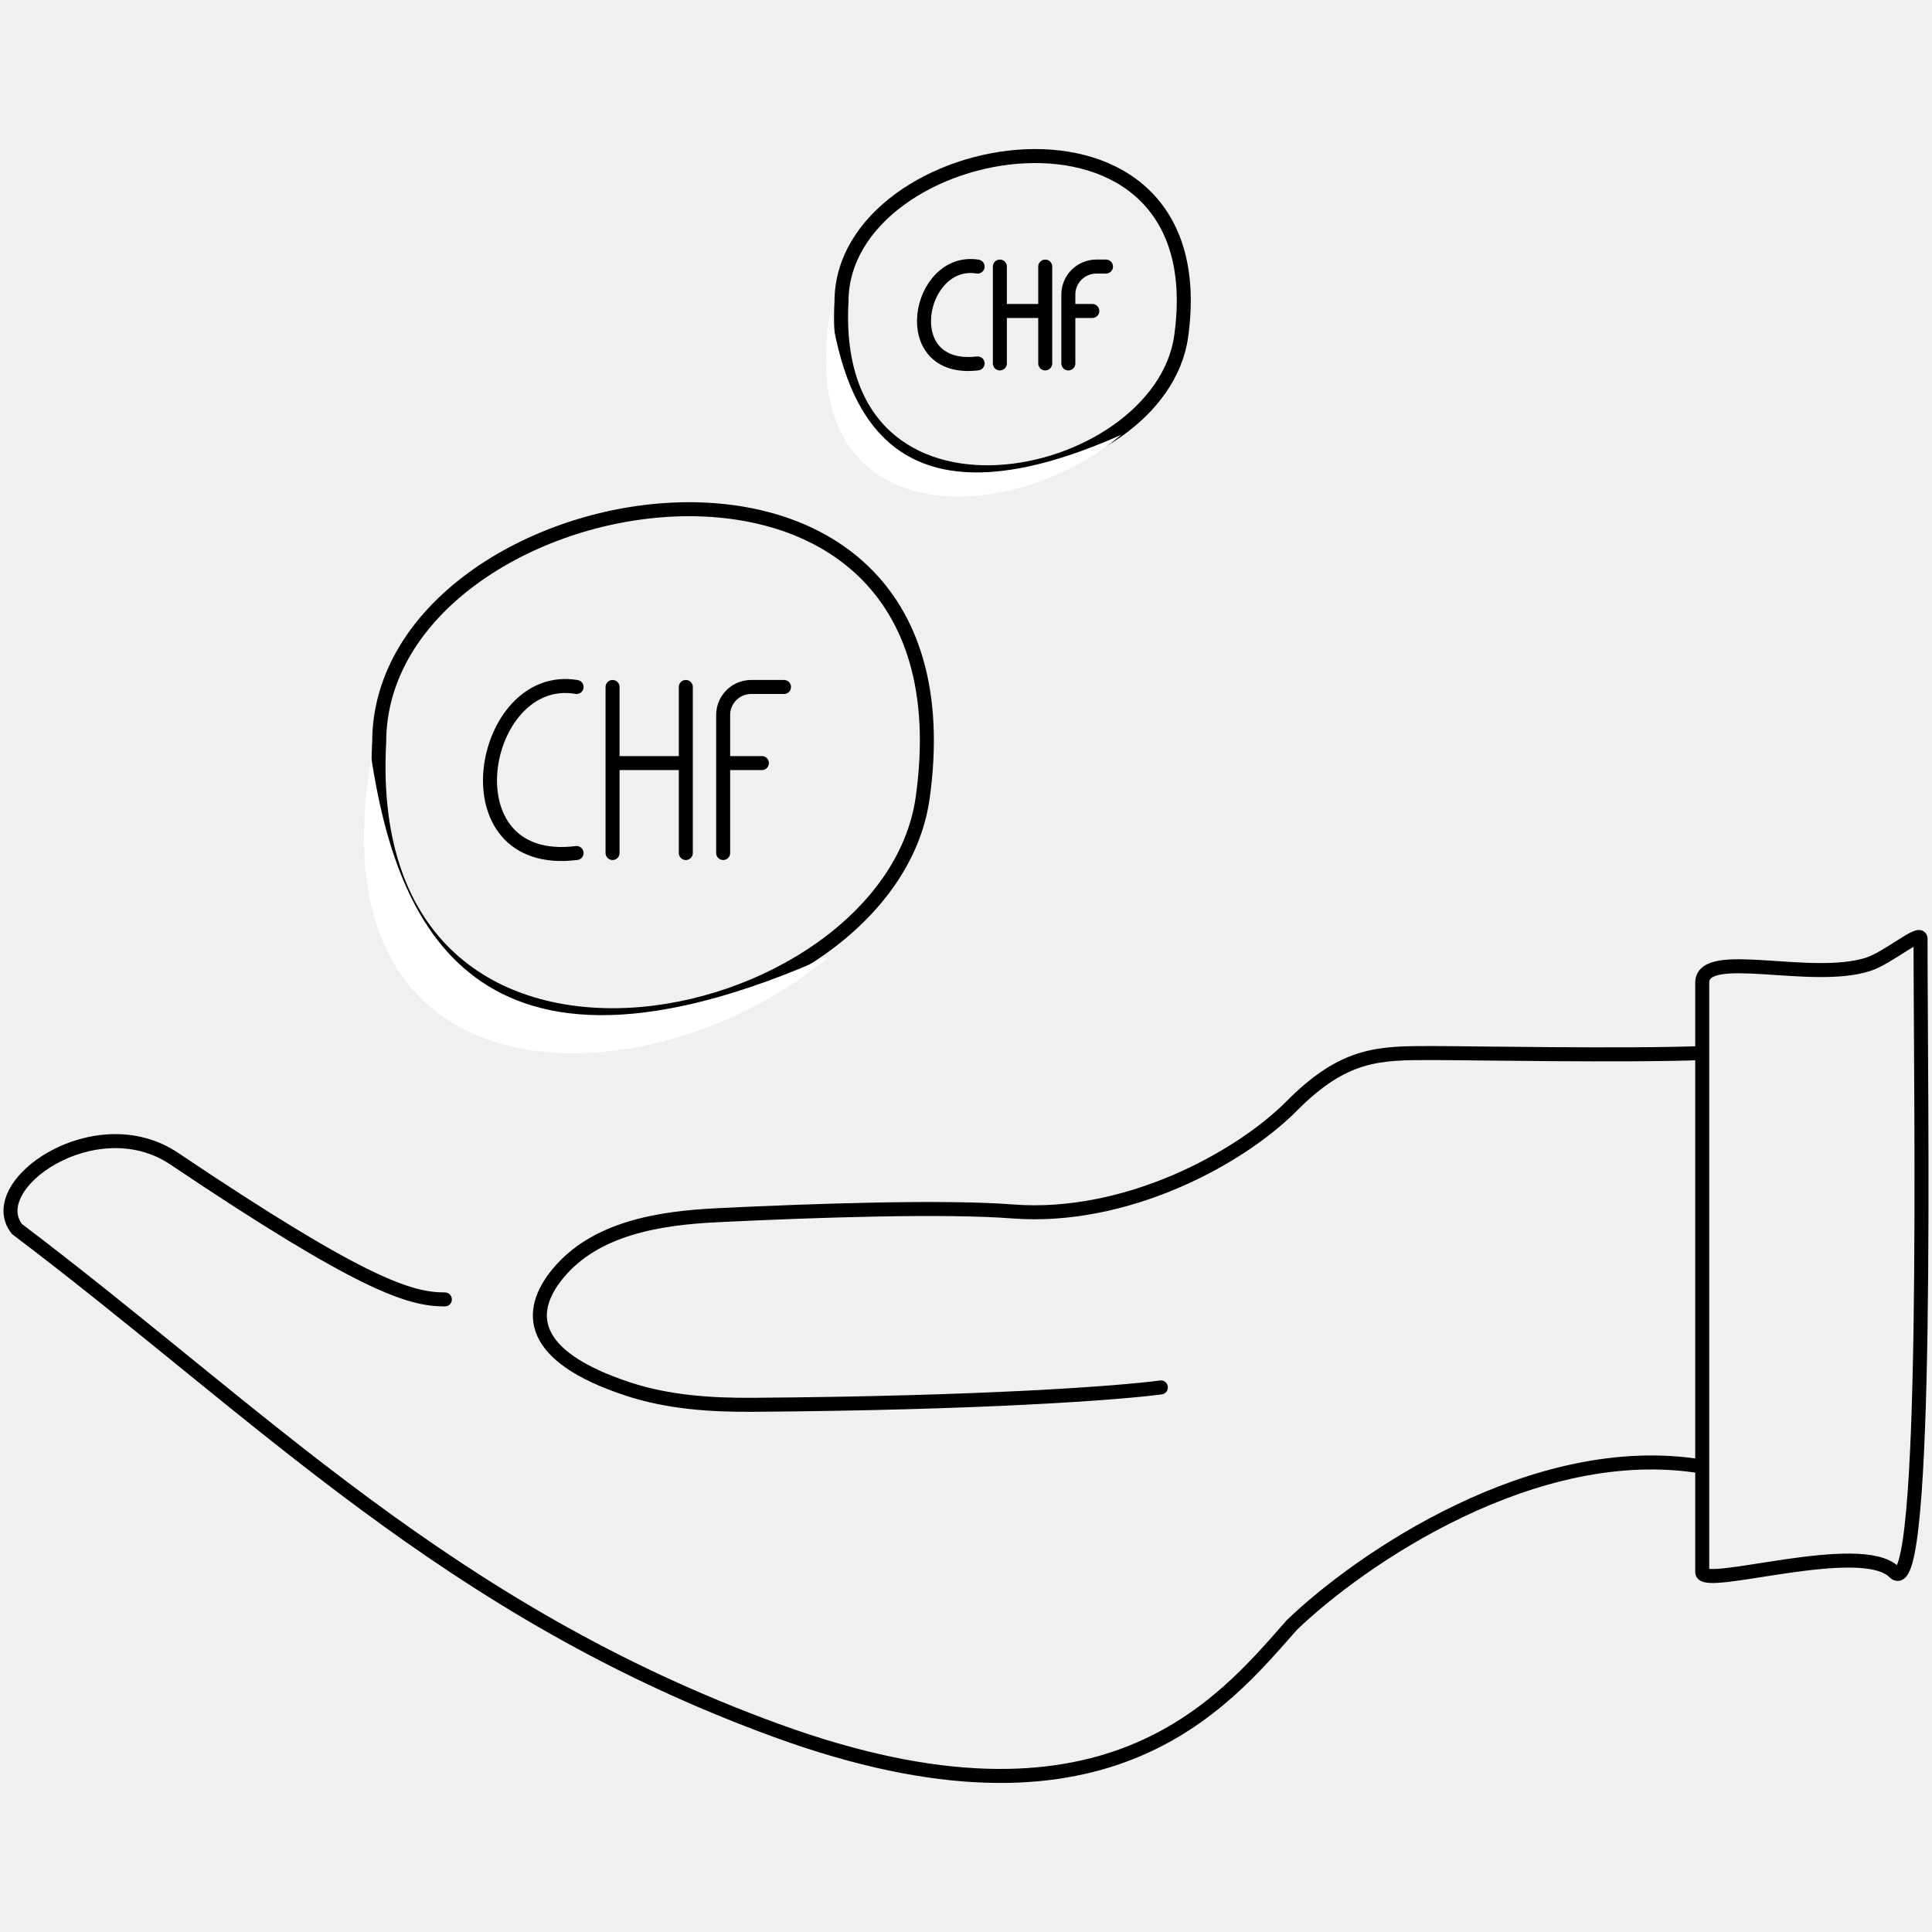
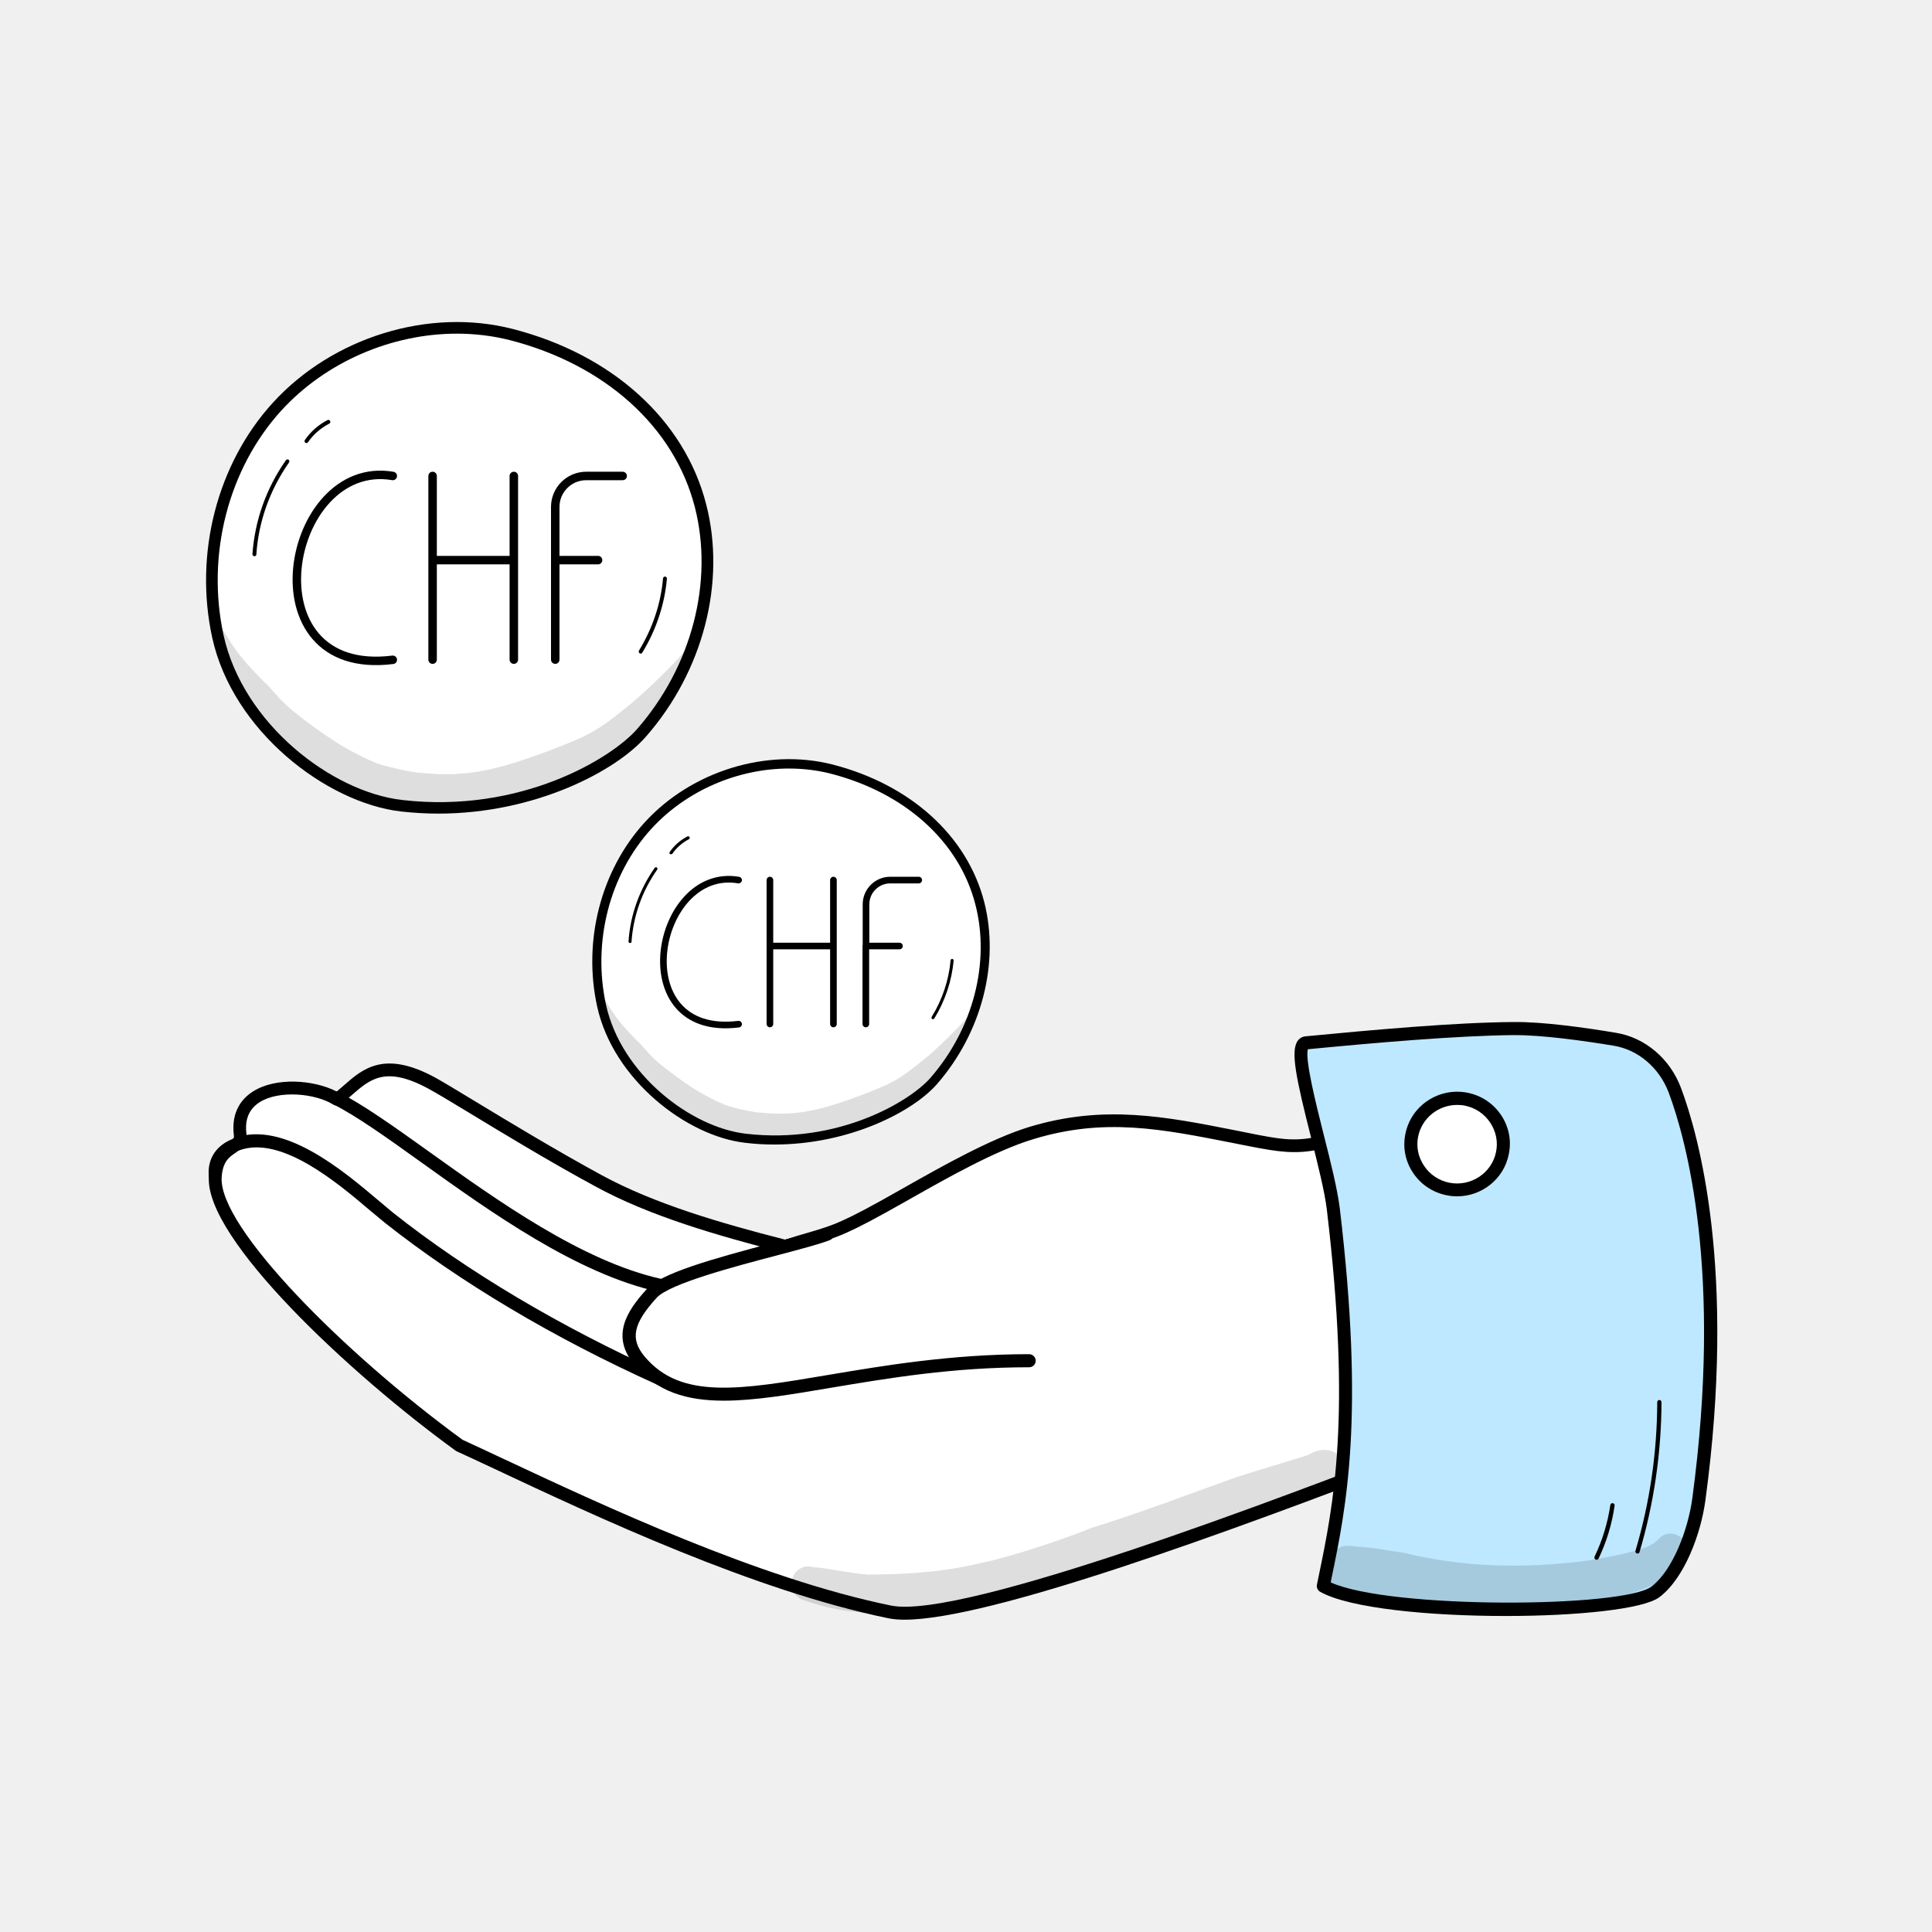
- <svg xmlns="http://www.w3.org/2000/svg" width="130" height="130" viewBox="0 0 138 118" fill="none">
-   <path d="M121.588 65.218C116.183 65.428 104.798 65.218 102.254 65.218C98.511 65.218 96.017 65.218 92.275 68.989C88.532 72.76 80.424 77.16 72.316 76.531C67.504 76.158 58.277 76.454 51.202 76.803C47.026 77.008 42.51 77.743 39.849 80.969C37.63 83.659 37.682 86.859 44.862 89.219C47.715 90.157 50.759 90.364 53.761 90.343C70.429 90.227 80.051 89.487 82.919 89.102M31.776 82.816C29.281 82.816 25.913 81.811 12.441 72.761C6.827 68.989 -1.28 74.647 1.214 77.789C18.678 90.989 32.025 105.066 55.476 113.613C78.927 122.161 87.285 111.728 92.275 106.071C97.056 101.462 109.613 92.747 121.588 94.758M121.588 94.758C121.588 80.177 121.588 65.637 121.588 60.19C121.588 57.676 129.339 60.201 133.439 58.88C134.858 58.422 137.181 56.42 137.181 57.047C137.181 68.57 137.804 104.815 135.31 102.3C132.943 99.915 121.588 103.558 121.588 102.3V94.758Z" stroke="black" stroke-linecap="round" />
-   <path d="M27.085 43.021C27.085 24.009 70.189 16.385 65.906 46.981C63.483 64.285 25.501 72.334 27.085 43.021Z" stroke="black" stroke-linecap="round" />
-   <path d="M26.523 44.146C28.294 55.613 33.609 69.726 59.293 58.259C46.892 68.844 22.094 69.726 26.523 44.146Z" fill="white" />
-   <path d="M60.106 11.551C60.106 -0.331 87.046 -5.096 84.369 14.027C82.855 24.841 59.116 29.872 60.106 11.551Z" stroke="black" stroke-linecap="round" />
-   <path d="M59.331 12.146C60.453 19.388 63.819 28.302 80.085 21.06C72.232 27.744 56.526 28.302 59.331 12.146Z" fill="white" />
-   <path d="M41.185 39.07C34.272 37.884 31.704 52.116 41.185 50.93M43.754 39.07V44.506M43.754 50.93V44.506M48.987 39.07V44.506M48.987 50.93V44.506M43.754 44.506H48.987M51.654 50.93V44.506M56 39.07H53.654C52.55 39.07 51.654 39.966 51.654 41.07V44.506M51.654 44.506H54.42" stroke="black" stroke-linecap="round" />
-   <path d="M69.829 9.041C65.55 8.349 63.959 16.651 69.829 15.959M71.419 9.041V12.212M71.419 15.959V12.212M74.659 9.041V12.212M74.659 15.959V12.212M71.419 12.212H74.659M76.31 15.959V12.212M79 9.041H78.31C77.205 9.041 76.31 9.936 76.31 11.041V12.212M76.31 12.212H78.022" stroke="black" stroke-linecap="round" />
+ <svg xmlns="http://www.w3.org/2000/svg" width="150" height="150" viewBox="0 0 150 150" fill="none">
+   <g clip-path="url(#clip0_795_23031)">
+     <path d="M64.543 59.723C59.459 58.419 53.743 60.355 50.309 64.115C46.873 67.876 45.637 73.242 46.709 78.101C47.931 83.645 53.537 87.886 57.879 88.394C64.914 89.218 70.699 86.006 72.485 83.961C75.796 80.173 77.294 74.93 76.071 70.154C74.848 65.378 70.767 61.315 64.543 59.723Z" fill="white" />
+     <path d="M60.119 88.861C59.377 88.861 58.608 88.82 57.838 88.724C53.304 88.203 47.616 83.824 46.365 78.156C45.239 73.05 46.654 67.574 50.048 63.855C53.689 59.861 59.542 58.063 64.626 59.353C70.685 60.904 75.096 64.898 76.415 70.031C77.624 74.766 76.222 80.174 72.76 84.154C70.919 86.281 65.986 88.861 60.119 88.861ZM61.246 59.669C57.302 59.669 53.29 61.371 50.57 64.349C47.327 67.904 45.981 73.133 47.052 78.019C48.234 83.385 53.62 87.53 57.921 88.024C65.148 88.861 70.671 85.471 72.224 83.701C75.549 79.899 76.896 74.739 75.728 70.223C74.478 65.337 70.259 61.535 64.447 60.053C63.403 59.792 62.331 59.669 61.246 59.669Z" fill="black" />
+     <g opacity="0.129">
+       <path d="M74.038 82.068C74.478 81.217 74.876 80.352 75.233 79.46C75.385 79.062 75.549 78.664 75.673 78.252C74.739 79.611 72.375 81.739 71.95 82.082C69.6 84.017 69.133 84.14 66.797 85.06C63.884 86.13 61.96 86.679 59.116 86.391C58.594 86.405 56.492 85.925 56.148 85.719C55.791 85.582 54.802 85.101 53.909 84.552C52.974 83.948 52.081 83.289 51.216 82.59C50.707 82.164 50.254 81.67 49.814 81.148C49.127 80.476 48.44 79.776 47.849 78.98C47.822 78.939 47.836 78.952 47.877 79.021C47.451 78.472 46.901 77.443 46.558 77.058C46.709 76.537 46.558 75.919 46.132 75.576C46.187 76.455 46.31 77.319 46.489 78.17C46.585 78.403 46.681 78.623 46.778 78.856C46.874 79.076 46.97 79.282 47.08 79.501C47.341 79.982 47.602 80.462 47.863 80.942C48.674 82.287 49.636 83.523 50.666 84.621C51.683 85.472 52.782 86.213 53.922 86.858C54.912 87.379 55.928 87.901 57.028 88.066C58.924 88.477 60.861 88.573 62.771 88.299C63.774 88.148 64.777 87.97 65.78 87.722C65.835 87.626 65.918 87.558 66.041 87.517C68.542 86.707 70.768 85.17 72.746 83.358C73.214 82.96 73.639 82.521 74.038 82.068Z" fill="black" />
+     </g>
+     <path d="M48.92 73.215C48.852 73.215 48.797 73.16 48.797 73.092C48.934 71.061 49.635 69.084 50.83 67.382C50.872 67.328 50.94 67.314 50.995 67.355C51.05 67.396 51.064 67.465 51.023 67.52C49.855 69.18 49.168 71.116 49.031 73.119C49.044 73.16 48.989 73.215 48.92 73.215Z" fill="black" />
+     <path d="M52.095 66.325C52.067 66.325 52.053 66.325 52.026 66.311C51.971 66.27 51.957 66.202 51.999 66.147C52.342 65.639 52.823 65.227 53.373 64.939C53.428 64.912 53.496 64.925 53.538 64.994C53.565 65.049 53.551 65.118 53.483 65.159C52.96 65.433 52.521 65.817 52.191 66.298C52.163 66.311 52.136 66.325 52.095 66.325Z" fill="black" />
+     <path d="M72.43 79.13C72.403 79.13 72.389 79.13 72.375 79.117C72.32 79.089 72.307 79.007 72.334 78.952C73.159 77.621 73.667 76.097 73.804 74.56C73.804 74.491 73.873 74.45 73.928 74.45C73.997 74.45 74.038 74.519 74.038 74.574C73.9 76.152 73.378 77.703 72.54 79.075C72.499 79.117 72.472 79.13 72.43 79.13Z" fill="black" />
+     <path d="M50.9 110.89C50.144 110.89 49.388 110.862 48.619 110.78C46.173 110.546 44.483 109.833 43.452 108.611C41.652 106.443 42.477 103.3 44.167 101.447C45.28 100.225 49.141 99.141 54.06 97.837C55.791 97.384 57.275 96.986 57.989 96.712C58.251 96.602 58.553 96.739 58.649 97C58.759 97.261 58.621 97.563 58.36 97.659C57.591 97.961 56.08 98.359 54.321 98.826C50.982 99.704 45.926 101.035 44.923 102.133C43.494 103.684 42.848 106.292 44.236 107.952C45.074 108.968 46.544 109.558 48.715 109.764C53.263 110.203 57.88 109.146 62.331 108.117C63.197 107.925 64.062 107.719 64.914 107.541C70.136 106.402 76.195 105.551 81.54 107.788C81.801 107.898 81.925 108.199 81.815 108.46C81.705 108.721 81.403 108.845 81.141 108.735C76.058 106.607 70.191 107.445 65.134 108.556C64.282 108.748 63.417 108.941 62.565 109.133C58.759 109.997 54.843 110.89 50.9 110.89Z" fill="black" />
+     <path d="M42.82 105.317C42.779 105.317 42.752 105.317 42.711 105.304C41.776 105.098 41.034 104.974 40.388 104.865C36.802 104.233 36.706 104.11 31.018 97.33C30.056 96.177 28.929 94.832 27.583 93.253C24.546 89.671 20.41 88.477 18.308 89.41C17.731 89.671 17.072 90.22 17.236 91.346C17.278 91.62 17.085 91.881 16.81 91.922C16.536 91.963 16.274 91.771 16.233 91.497C16.041 90.152 16.645 89.054 17.91 88.491C20.397 87.379 25 88.601 28.38 92.608C29.712 94.187 30.853 95.546 31.815 96.698C37.366 103.327 37.366 103.327 40.567 103.89C41.199 104 41.982 104.137 42.93 104.343C43.205 104.398 43.384 104.672 43.315 104.947C43.26 105.153 43.054 105.317 42.82 105.317Z" fill="black" />
+     <path d="M48.88 100.321C48.797 100.321 48.701 100.294 48.633 100.253C47.094 99.374 45.239 98.784 43.274 98.166C39.894 97.096 36.06 95.888 33.12 92.855C32.254 91.963 31.636 91.18 31.045 90.426C29.822 88.875 28.764 87.53 25.906 85.773C25.673 85.622 25.59 85.306 25.741 85.073C25.893 84.84 26.209 84.757 26.442 84.908C29.451 86.761 30.605 88.243 31.842 89.794C32.419 90.522 33.024 91.29 33.848 92.141C36.61 94.982 40.155 96.108 43.576 97.192C45.596 97.837 47.506 98.427 49.141 99.361C49.388 99.498 49.471 99.813 49.333 100.06C49.237 100.225 49.058 100.321 48.88 100.321Z" fill="black" />
+     <path d="M127.555 84.099C120.987 84.895 115.945 82.164 110.188 85.28C102.397 89.479 101.119 89.287 97.19 88.519C91.034 87.325 86.17 86.117 80.056 87.97C76.895 88.93 72.911 91.236 70.053 92.842C64.365 96.054 64.735 95.532 60.943 96.767C56.244 95.559 50.789 94.036 46.434 91.675C40.828 88.629 35.208 85.033 33.559 84.127C29.176 81.739 27.981 83.976 26.153 85.348C23.845 83.921 18.129 83.88 18.637 88.093C18.788 89.37 16.879 88.793 16.714 91.401C16.425 95.752 27.019 105.922 35.648 112.221C43.809 116.009 57.398 122.762 69.064 125.15C74.45 126.248 96.558 117.944 109.982 112.784C117.841 109.765 120.74 113.731 128.627 110.382C131.457 107.816 134.027 83.317 127.555 84.099Z" fill="white" />
+     <path d="M70.218 125.753C69.737 125.753 69.325 125.712 68.981 125.644C58.553 123.503 46.406 117.807 38.368 114.032C37.338 113.552 36.362 113.085 35.442 112.674C35.414 112.66 35.387 112.646 35.359 112.619C27.212 106.703 15.903 96.177 16.219 91.373C16.329 89.63 17.181 89.067 17.744 88.683C18.157 88.409 18.184 88.354 18.157 88.161C17.923 86.267 18.83 85.252 19.641 84.744C21.413 83.605 24.381 83.838 26.14 84.744C26.332 84.593 26.511 84.428 26.703 84.264C28.173 82.974 29.85 81.505 33.834 83.687C34.425 84.017 35.524 84.675 36.898 85.513C39.509 87.091 43.081 89.259 46.709 91.236C50.817 93.473 55.969 94.969 60.957 96.245C61.713 95.998 62.29 95.834 62.812 95.683C64.722 95.12 65.436 94.914 69.833 92.416L70.342 92.128C73.117 90.563 76.909 88.409 79.932 87.489C85.703 85.746 90.443 86.679 95.926 87.763C96.379 87.859 96.833 87.942 97.3 88.038C101.106 88.779 102.246 88.999 109.954 84.84C113.637 82.85 117.017 83.166 120.603 83.495C122.788 83.701 125.041 83.907 127.5 83.605C128.476 83.481 129.836 83.797 130.826 85.924C133.587 91.949 131.444 108.543 128.998 110.766C128.957 110.807 128.902 110.835 128.861 110.862C124.711 112.619 121.867 112.413 119.119 112.207C116.453 112.015 113.939 111.823 110.202 113.264C94.84 119.166 76.799 125.753 70.218 125.753ZM35.909 111.782C36.802 112.193 37.778 112.646 38.794 113.127C46.791 116.873 58.869 122.542 69.174 124.655C74.739 125.795 100.213 115.995 109.803 112.303C113.76 110.78 116.508 110.986 119.16 111.178C121.895 111.384 124.478 111.562 128.352 109.943C130.468 107.774 132.392 91.785 129.891 86.336C129.012 84.428 127.968 84.566 127.624 84.607L127.569 84.099L127.624 84.607C125.055 84.922 122.746 84.703 120.507 84.497C116.934 84.168 113.857 83.879 110.435 85.718C102.727 89.877 101.312 89.836 97.094 89.012C96.626 88.916 96.159 88.834 95.706 88.738C90.127 87.64 85.731 86.761 80.207 88.45C77.294 89.328 73.543 91.455 70.823 92.993L70.314 93.281C65.807 95.834 65.065 96.053 63.073 96.63C62.537 96.794 61.919 96.973 61.108 97.234C61.012 97.261 60.916 97.261 60.82 97.247C55.736 95.943 50.432 94.42 46.2 92.1C42.559 90.124 38.973 87.942 36.349 86.35C34.975 85.513 33.889 84.868 33.312 84.552C29.946 82.713 28.737 83.783 27.335 85.005C27.06 85.252 26.772 85.499 26.456 85.732C26.291 85.856 26.057 85.869 25.879 85.76C24.463 84.881 21.647 84.621 20.149 85.581C19.338 86.103 18.995 86.912 19.132 88.01C19.242 88.861 18.679 89.232 18.28 89.507C17.799 89.836 17.291 90.165 17.209 91.414C16.975 95.271 26.676 105.043 35.909 111.782Z" fill="black" />
+     <path d="M56.203 108.748C53.317 108.748 51.009 108.062 49.264 105.975C47.409 103.752 48.632 101.817 50.226 100.074C51.339 98.852 55.2 97.768 60.119 96.464C61.85 96.011 63.334 95.613 64.048 95.339C64.309 95.229 64.612 95.366 64.708 95.627C64.818 95.888 64.68 96.19 64.419 96.286C63.65 96.588 62.139 96.986 60.38 97.453C57.041 98.331 51.985 99.662 50.982 100.76C49.154 102.764 48.907 103.958 50.047 105.317C52.85 108.679 57.426 107.911 64.337 106.744C68.583 106.03 73.859 105.138 79.904 105.138C80.179 105.138 80.413 105.372 80.413 105.646C80.413 105.934 80.179 106.154 79.904 106.154C73.955 106.154 68.94 107.005 64.516 107.746C61.355 108.281 58.58 108.748 56.203 108.748Z" fill="black" />
+     <path d="M101.395 80.969C106.011 80.516 112.881 79.899 117.539 79.858C119.765 79.844 123.008 80.297 125.385 80.681C127.473 81.024 129.26 82.534 130.043 84.661C131.939 89.767 134.096 100.211 131.898 116.407C131.582 118.699 130.441 122.116 128.545 123.585C126.127 125.437 106.904 125.506 102.741 123.145C103.882 117.601 105.544 110.725 103.524 93.871C103.071 90.014 99.952 81.107 101.395 80.969Z" fill="#BEE8FF" />
+     <path d="M116.893 125.465C111.013 125.465 104.774 124.875 102.494 123.584C102.301 123.475 102.205 123.255 102.246 123.035L102.384 122.363C103.524 116.859 104.939 110.011 103.016 93.925C102.851 92.525 102.315 90.398 101.793 88.326C100.625 83.714 100.185 81.614 100.749 80.818C100.886 80.612 101.106 80.489 101.339 80.462C106.492 79.967 112.991 79.377 117.525 79.35C119.806 79.322 123.09 79.789 125.467 80.187C127.734 80.558 129.672 82.204 130.523 84.496C131.897 88.175 134.824 98.66 132.406 116.489C132.062 119.055 130.798 122.514 128.847 123.996C127.611 124.943 122.417 125.465 116.893 125.465ZM103.318 122.857C107.907 124.943 126.044 124.847 128.229 123.173C129.864 121.924 131.059 118.781 131.389 116.338C133.766 98.729 130.908 88.449 129.562 84.84C128.833 82.904 127.198 81.505 125.288 81.189C122.966 80.805 119.737 80.352 117.525 80.365C113.06 80.407 106.657 80.969 101.546 81.463C101.298 82.218 102.178 85.732 102.768 88.079C103.304 90.179 103.84 92.347 104.019 93.802C105.956 110.052 104.527 116.997 103.373 122.569L103.318 122.857Z" fill="black" />
+     <path d="M113.843 85.348C111.906 84.963 110.01 86.212 109.611 88.134C109.227 90.055 110.477 91.936 112.428 92.32C114.366 92.704 116.262 91.455 116.66 89.534C117.045 87.599 115.781 85.732 113.843 85.348Z" fill="white" />
+     <path d="M113.129 92.883C112.868 92.883 112.593 92.855 112.318 92.8C111.233 92.581 110.312 91.963 109.708 91.057C109.103 90.152 108.897 89.081 109.117 88.024C109.557 85.828 111.727 84.401 113.94 84.84C115.025 85.06 115.946 85.677 116.55 86.583C117.155 87.489 117.361 88.559 117.141 89.616C116.756 91.552 115.039 92.883 113.129 92.883ZM113.129 85.787C111.686 85.787 110.408 86.789 110.106 88.23C109.941 89.026 110.106 89.822 110.56 90.508C111.013 91.195 111.714 91.661 112.524 91.826C114.187 92.155 115.822 91.085 116.152 89.438C116.317 88.642 116.152 87.846 115.698 87.16C115.245 86.473 114.544 86.007 113.734 85.842C113.541 85.801 113.335 85.787 113.129 85.787Z" fill="black" />
+     <path d="M127.143 120.62C127.129 120.62 127.115 120.62 127.088 120.606C126.992 120.579 126.951 120.483 126.978 120.401C128.091 116.667 128.654 112.783 128.668 108.858C128.668 108.762 128.751 108.693 128.833 108.693C128.929 108.693 128.998 108.776 128.998 108.858C128.984 112.824 128.407 116.736 127.294 120.497C127.28 120.565 127.212 120.62 127.143 120.62Z" fill="black" />
+     <path d="M123.955 121.1C123.928 121.1 123.9 121.1 123.887 121.086C123.804 121.045 123.763 120.949 123.804 120.853C124.409 119.59 124.821 118.245 125.027 116.845C125.041 116.749 125.123 116.694 125.219 116.708C125.316 116.722 125.371 116.804 125.357 116.9C125.151 118.341 124.725 119.728 124.107 121.018C124.079 121.059 124.024 121.1 123.955 121.1Z" fill="black" />
+     <path d="M51.216 107.541C51.147 107.541 51.078 107.527 51.01 107.499C42.999 103.89 35.703 99.539 29.905 94.955C29.589 94.694 29.204 94.379 28.778 94.022C26.181 91.812 21.812 88.12 18.569 89.314C18.308 89.41 18.006 89.273 17.91 89.012C17.814 88.751 17.951 88.45 18.212 88.353C22.018 86.967 26.648 90.892 29.424 93.239C29.85 93.596 30.221 93.912 30.523 94.159C36.253 98.702 43.48 102.998 51.408 106.58C51.669 106.69 51.779 106.992 51.669 107.252C51.6 107.431 51.422 107.541 51.216 107.541Z" fill="black" />
+     <path d="M51.215 100.307C51.174 100.307 51.147 100.307 51.106 100.293C44.758 98.88 38.094 94.103 32.749 90.274C30.015 88.312 27.651 86.624 25.81 85.704C25.563 85.58 25.453 85.278 25.576 85.018C25.7 84.771 26.002 84.661 26.263 84.784C28.173 85.745 30.578 87.461 33.34 89.437C38.616 93.211 45.184 97.919 51.325 99.291C51.6 99.346 51.779 99.621 51.71 99.895C51.669 100.156 51.449 100.307 51.215 100.307Z" fill="black" />
+     <g opacity="0.129">
+       <path d="M128.792 119.468C128.71 119.55 128.545 119.687 128.435 119.797C128.312 119.879 128.133 119.962 128.037 120.017C127.803 120.113 127.721 120.168 128.092 119.989C127.02 120.552 123.544 121.169 122.307 121.279C117.251 121.842 113.033 121.526 109.007 120.566C107.207 120.277 106.547 120.168 105.75 120.099C105.16 120.113 104.527 119.852 103.992 120.168C102.453 120.758 102.618 123.242 104.198 123.654C107.399 124.395 108.141 124.257 111.164 124.614C115.341 125.067 119.559 125.122 123.709 124.395C126.278 124.024 129.287 122.885 129.864 122.048C130.386 121.636 131.046 121.197 131.018 120.428C131.06 119.248 129.562 118.603 128.792 119.468Z" fill="black" />
+     </g>
+     <g opacity="0.129">
+       <path d="M63.279 121.69C63.265 121.69 63.252 121.69 63.238 121.69C63.265 121.676 63.265 121.69 63.279 121.69Z" fill="black" />
+     </g>
+     <g opacity="0.129">
+       <path d="M104.225 113.373C103.689 112.385 102.439 112.398 101.601 112.947C101.587 112.947 101.573 112.961 101.559 112.961C101.559 112.961 101.546 112.961 101.532 112.975C99.663 113.579 97.781 114.1 95.912 114.718C93.425 115.596 88.506 117.477 84.687 118.643C83.464 119.178 79.163 120.688 76.511 121.278C73.365 122.019 71.125 122.212 67.36 122.253C66.247 122.184 63.925 121.704 63.293 121.69C63.389 121.704 63.376 121.704 63.293 121.69C63.293 121.69 63.293 121.69 63.279 121.69C63.211 121.676 63.156 121.663 63.087 121.663C63.17 121.676 63.211 121.676 63.266 121.69C63.211 121.676 63.156 121.676 63.073 121.663C62.744 121.567 62.386 121.621 62.098 121.8C61.15 122.335 61.342 123.968 62.4 124.229C64.022 124.819 65.712 125.149 67.429 125.217C69.009 125.327 70.589 125.341 72.156 125.08C72.032 125.094 71.894 125.121 71.771 125.135C76.25 124.778 80.51 123.31 84.783 121.951C86.047 121.704 89.798 120.331 92.285 119.494C95.349 118.52 98.399 117.518 101.395 116.365C101.642 116.255 102.37 116.049 102.384 116.008C102.411 116.008 102.425 116.008 102.453 116.008C103.772 115.953 104.939 114.814 104.225 113.373Z" fill="black" />
+     </g>
+     <path d="M57.344 68.329C50.817 67.218 48.399 80.627 57.344 79.515M59.776 68.329V73.448M59.776 79.501V73.448M64.708 68.329V73.448M64.708 79.501V73.448M59.776 73.448H64.708M67.223 79.501V73.448M71.331 68.329H69.119C68.075 68.329 67.237 69.18 67.237 70.21V73.448M67.223 73.448H69.833" stroke="black" stroke-width="0.515" stroke-linecap="round" />
+     <path d="M39.675 25.974C33.189 24.313 25.893 26.77 21.51 31.574C17.127 36.377 15.561 43.212 16.921 49.429C18.474 56.511 25.646 61.919 31.169 62.564C40.155 63.607 47.52 59.531 49.815 56.896C54.033 52.065 55.956 45.367 54.39 39.287C52.837 33.179 47.63 27.991 39.675 25.974Z" fill="white" />
+     <path d="M34.041 63.168C33.093 63.168 32.117 63.113 31.128 63.003C25.344 62.331 18.075 56.758 16.481 49.526C15.052 43.006 16.852 36.02 21.18 31.272C25.825 26.18 33.299 23.874 39.784 25.535C47.52 27.511 53.154 32.603 54.83 39.163C56.383 45.202 54.596 52.12 50.158 57.184C47.822 59.874 41.529 63.168 34.041 63.168ZM35.47 25.905C30.441 25.905 25.316 28.074 21.84 31.876C17.718 36.405 16 43.089 17.361 49.333C18.872 56.182 25.742 61.48 31.224 62.111C40.444 63.182 47.506 58.858 49.471 56.594C53.717 51.735 55.421 45.147 53.95 39.383C52.357 33.152 46.971 28.294 39.551 26.399C38.232 26.07 36.858 25.905 35.47 25.905Z" fill="black" />
+     <g opacity="0.129">
+       <path d="M51.807 54.48C52.37 53.396 52.879 52.284 53.332 51.159C53.524 50.665 53.73 50.143 53.895 49.621C52.7 51.351 49.677 54.068 49.141 54.508C46.146 56.992 45.541 57.143 42.574 58.309C38.864 59.682 36.404 60.382 32.777 60.011C32.117 60.025 29.424 59.407 28.985 59.146C28.531 58.968 27.267 58.364 26.127 57.65C24.945 56.882 23.791 56.045 22.692 55.153C22.032 54.604 21.455 53.972 20.892 53.313C19.998 52.449 19.133 51.557 18.377 50.555C18.336 50.5 18.35 50.514 18.418 50.61C17.883 49.91 17.168 48.592 16.728 48.098C16.921 47.425 16.728 46.643 16.179 46.218C16.261 47.33 16.412 48.441 16.632 49.539C16.756 49.827 16.866 50.129 16.989 50.417C17.113 50.692 17.237 50.967 17.374 51.241C17.704 51.859 18.047 52.476 18.377 53.094C19.408 54.809 20.631 56.388 21.95 57.788C23.255 58.872 24.656 59.819 26.113 60.642C27.377 61.301 28.669 61.974 30.084 62.18C32.502 62.715 34.975 62.825 37.421 62.481C38.699 62.289 39.99 62.056 41.254 61.74C41.323 61.617 41.433 61.535 41.584 61.48C44.772 60.45 47.616 58.488 50.144 56.168C50.749 55.619 51.298 55.07 51.807 54.48Z" fill="black" />
+     </g>
+     <path d="M19.752 43.185C19.752 43.185 19.738 43.185 19.752 43.185C19.655 43.185 19.601 43.102 19.601 43.02C19.779 40.426 20.672 37.901 22.198 35.732C22.239 35.664 22.335 35.65 22.404 35.691C22.472 35.732 22.486 35.828 22.445 35.897C20.947 38.038 20.068 40.508 19.903 43.048C19.903 43.13 19.834 43.185 19.752 43.185Z" fill="black" />
+     <path d="M23.79 34.401C23.763 34.401 23.735 34.387 23.708 34.373C23.639 34.332 23.625 34.236 23.667 34.167C24.106 33.522 24.711 32.987 25.425 32.617C25.494 32.575 25.59 32.603 25.632 32.685C25.673 32.754 25.645 32.85 25.563 32.891C24.903 33.234 24.326 33.728 23.914 34.332C23.887 34.373 23.845 34.401 23.79 34.401Z" fill="black" />
+     <path d="M49.746 50.748C49.718 50.748 49.691 50.734 49.663 50.72C49.594 50.679 49.567 50.583 49.608 50.514C50.653 48.812 51.312 46.864 51.477 44.901C51.491 44.819 51.559 44.764 51.642 44.764C51.724 44.777 51.779 44.846 51.779 44.928C51.601 46.932 50.941 48.922 49.869 50.665C49.842 50.72 49.801 50.748 49.746 50.748Z" fill="black" />
+     <path d="M30.496 36.954C22.169 35.526 19.078 52.655 30.496 51.227M33.587 36.954V43.5M33.587 51.214V43.487M39.894 36.954V43.5M39.894 51.214V43.487M33.587 43.487H39.894M43.109 51.214V43.487M48.344 36.954H45.514C44.181 36.954 43.109 38.038 43.109 39.356V43.487M43.109 43.487H46.434" stroke="black" stroke-width="0.658" stroke-linecap="round" />
+   </g>
+   <defs>
+     <clipPath id="clip0_795_23031">
+       <rect width="118" height="101" fill="white" transform="translate(16 25)" />
+     </clipPath>
+   </defs>
</svg>
